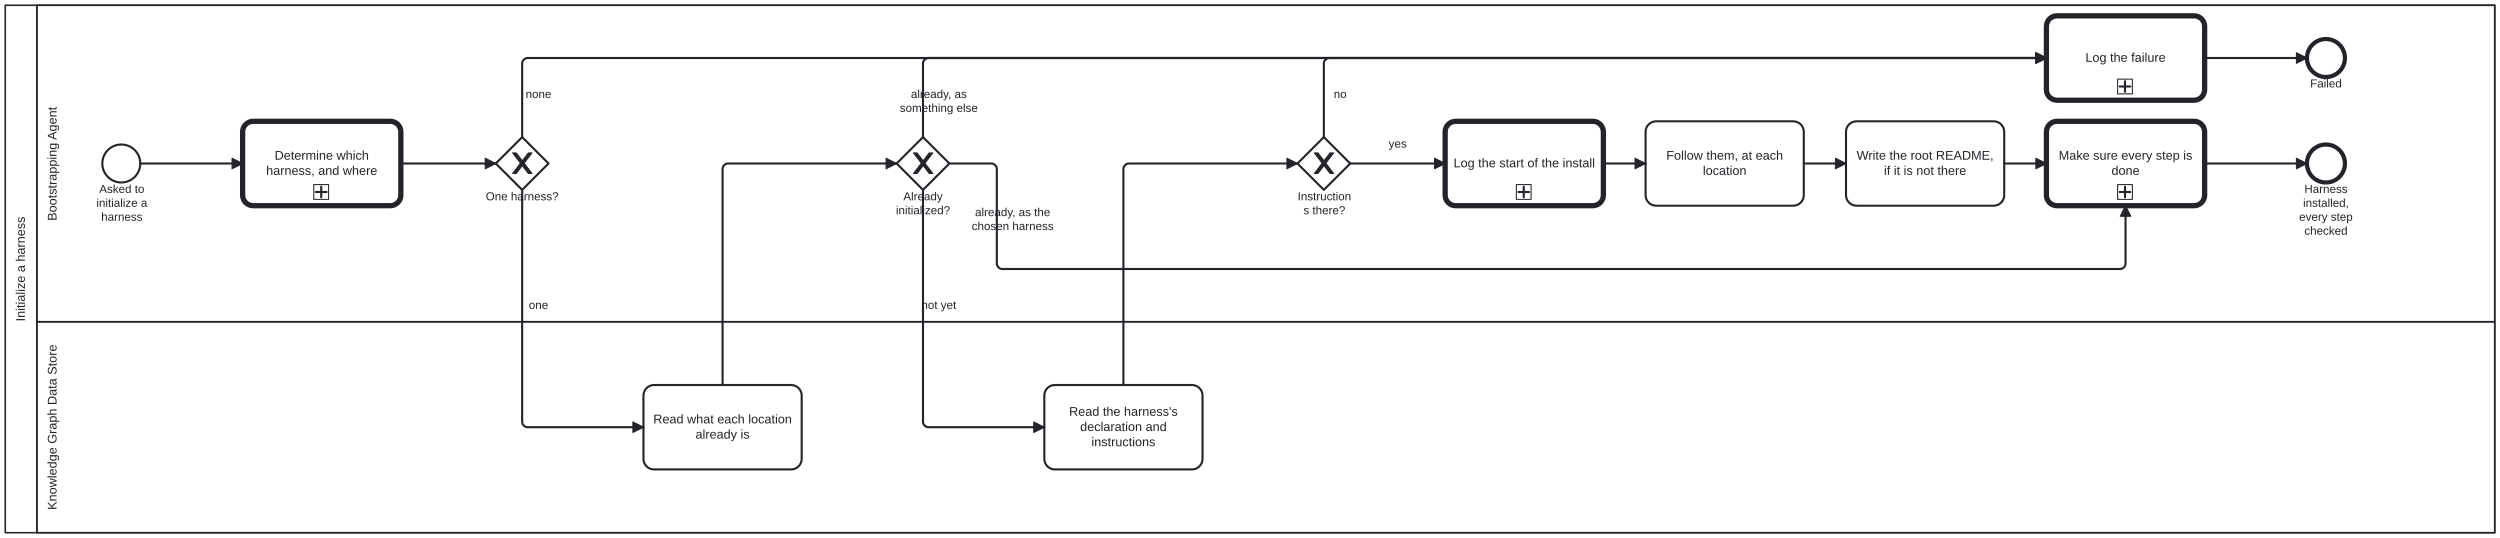
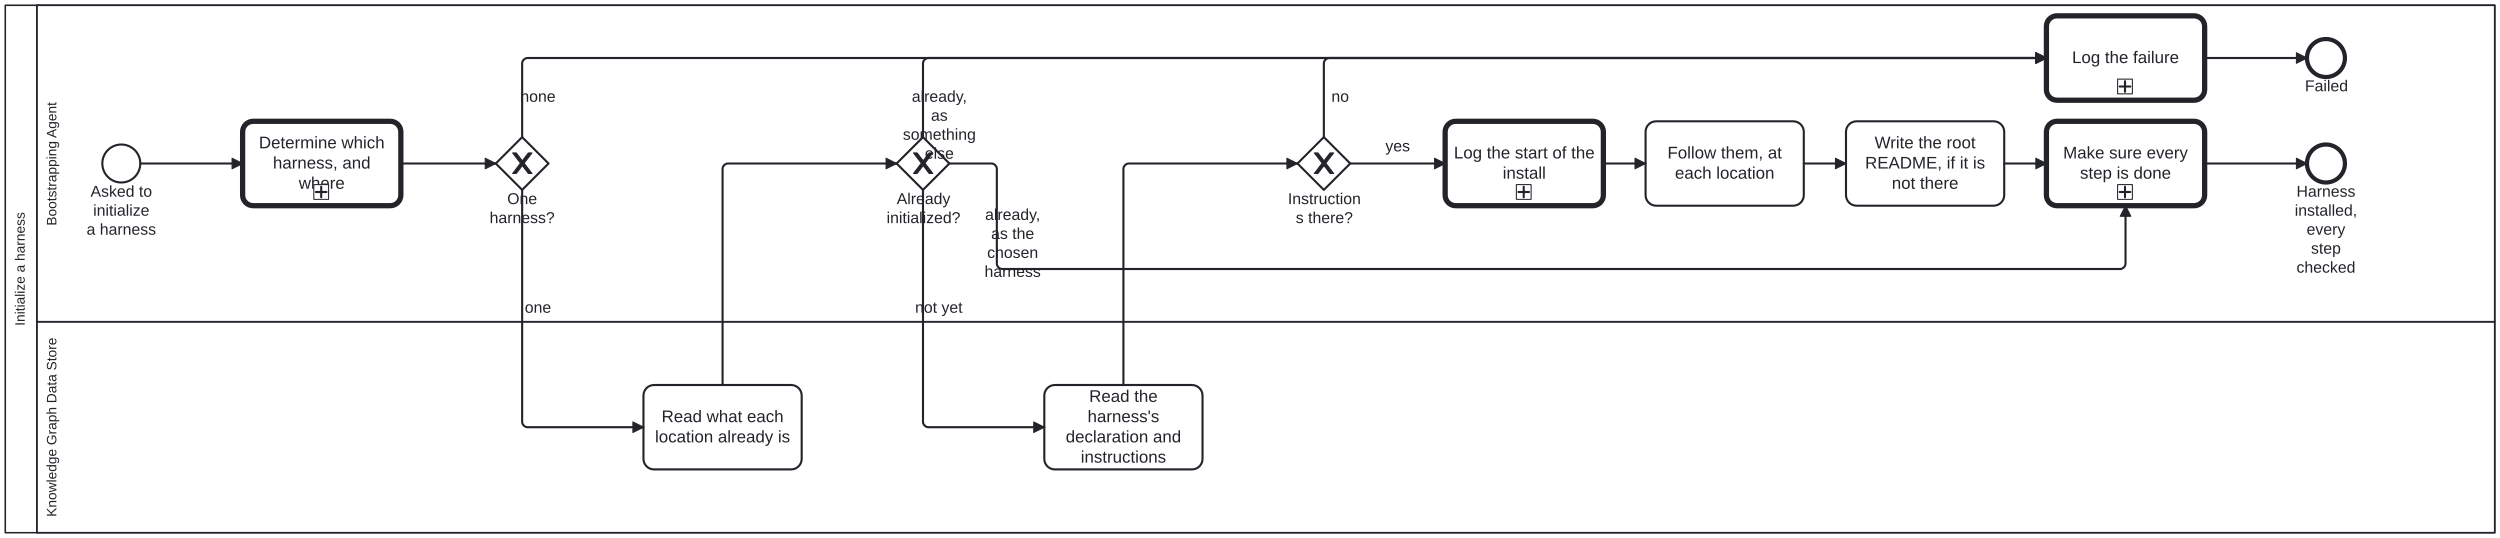
<svg xmlns="http://www.w3.org/2000/svg" width="100%" style="max-width:100%;height:auto" viewBox="135 75 2370 510" version="1.1">
  <rect x="135" y="75" width="2370" height="510" fill="#ffffff" />
  <g class="djs-group">
    <g class="djs-element djs-shape" data-element-id="Participant_Process_InitializeHarness" style="display: block;" transform="matrix(1 0 0 1 140 80)">
      <g class="djs-visual">
        <rect x="0" y="0" width="2360" height="500" rx="0" ry="0" style="stroke-linecap: round; stroke-linejoin: round; stroke: rgb(34, 36, 42); stroke-width: 1.5px; fill: white; fill-opacity: 0.95;" />
        <path style="fill: none; stroke-linecap: round; stroke-linejoin: round; stroke: rgb(34, 36, 42); stroke-width: 1.5px;" d="M30,0L30,500" />
-         <text lineHeight="1.2" class="djs-label" style="font-family: Arial, sans-serif; font-size: 12px; font-weight: normal; fill: rgb(34, 36, 42);" transform="matrix(-1.83697e-16 -1 1 -1.83697e-16 0 500)">
-           <tspan x="200.307" y="18.6">Initialize a harness</tspan>
+         <text lineHeight="1.05" class="djs-label" transform="matrix(-1.83697e-16 -1 1 -1.83697e-16 0 500)" style="font-family: Arial, sans-serif; font-size: 13px; font-weight: normal; fill: rgb(34, 36, 42);">
+           <tspan x="196.166" y="18.413">Initialize a harness</tspan>
        </text>
      </g>
      <rect class="djs-hit djs-hit-all" x="0" y="0" width="2360" height="500" style="fill: none; stroke-opacity: 0; stroke: white; stroke-width: 15px;" />
    </g>
    <g class="djs-children">
      <g class="djs-group">
        <g class="djs-element djs-shape" data-element-id="Lane_DataStore" style="display: block;" transform="matrix(1 0 0 1 170 380)">
          <g class="djs-visual">
            <rect x="0" y="0" width="2330" height="200" rx="0" ry="0" style="stroke-linecap: round; stroke-linejoin: round; stroke: rgb(34, 36, 42); stroke-width: 1.5px; fill: white; fill-opacity: 0.25;" />
-             <text lineHeight="1.2" class="djs-label" style="font-family: Arial, sans-serif; font-size: 12px; font-weight: normal; fill: rgb(34, 36, 42);" transform="matrix(-1.83697e-16 -1 1 -1.83697e-16 0 200)">
-               <tspan x="21.619" y="18.6">Knowledge Graph Data Store</tspan>
+             <text lineHeight="1.05" class="djs-label" transform="matrix(-1.83697e-16 -1 1 -1.83697e-16 0 200)" style="font-family: Arial, sans-serif; font-size: 13px; font-weight: normal; fill: rgb(34, 36, 42);">
+               <tspan x="15.087" y="18.413">Knowledge Graph Data Store</tspan>
            </text>
          </g>
          <rect class="djs-hit djs-hit-all" x="0" y="0" width="2330" height="200" style="fill: none; stroke-opacity: 0; stroke: white; stroke-width: 15px;" />
        </g>
      </g>
      <g class="djs-group">
        <g class="djs-element djs-shape" data-element-id="Lane_BootstrappingAgent" style="display: block;" transform="matrix(1 0 0 1 170 80)">
          <g class="djs-visual">
            <rect x="0" y="0" width="2330" height="300" rx="0" ry="0" style="stroke-linecap: round; stroke-linejoin: round; stroke: rgb(34, 36, 42); stroke-width: 1.5px; fill: white; fill-opacity: 0.25;" />
-             <text lineHeight="1.2" class="djs-label" style="font-family: Arial, sans-serif; font-size: 12px; font-weight: normal; fill: rgb(34, 36, 42);" transform="matrix(-1.83697e-16 -1 1 -1.83697e-16 0 300)">
-               <tspan x="95.628" y="18.6">Bootstrapping Agent</tspan>
+             <text lineHeight="1.05" class="djs-label" transform="matrix(-1.83697e-16 -1 1 -1.83697e-16 0 300)" style="font-family: Arial, sans-serif; font-size: 13px; font-weight: normal; fill: rgb(34, 36, 42);">
+               <tspan x="91.097" y="18.413">Bootstrapping Agent</tspan>
            </text>
          </g>
          <rect class="djs-hit djs-hit-all" x="0" y="0" width="2330" height="300" style="fill: none; stroke-opacity: 0; stroke: white; stroke-width: 15px;" />
        </g>
      </g>
      <g class="djs-group">
        <g class="djs-element djs-shape" data-element-id="Start_InitializeHarness" style="display: block;" transform="matrix(1 0 0 1 232 212)">
          <g class="djs-visual">
            <circle cx="18" cy="18" r="18" style="stroke-linecap: round; stroke-linejoin: round; stroke: rgb(34, 36, 42); stroke-width: 2px; fill: white; fill-opacity: 0.95;" />
          </g>
          <rect class="djs-hit djs-hit-all" x="0" y="0" width="36" height="36" style="fill: none; stroke-opacity: 0; stroke: white; stroke-width: 15px;" />
        </g>
      </g>
      <g class="djs-group">
-         <g class="djs-element djs-shape" data-element-id="Start_InitializeHarness_label" style="display: block;" transform="matrix(1 0 0 1 208 248)">
-           <g class="djs-visual">
-             <text lineHeight="1.2" class="djs-label" style="font-family: Arial, sans-serif; font-size: 11px; font-weight: normal; fill: rgb(34, 36, 42);">
-               <tspan x="21.099" y="9.9">Asked to </tspan>
-               <tspan x="18.349" y="23.1">initialize a </tspan>
-               <tspan x="22.933" y="36.3">harness</tspan>
-             </text>
-           </g>
-           <rect class="djs-hit djs-hit-all" x="0" y="0" width="85" height="27" style="fill: none; stroke-opacity: 0; stroke: white; stroke-width: 15px;" />
+         <g class="djs-element djs-shape" data-element-id="Start_InitializeHarness_label" style="display: block;" transform="matrix(1 0 0 1 217 248)">
+           <g class="djs-visual">
+             <text lineHeight="1.2" class="djs-label" style="font-family: Arial, sans-serif; font-size: 15px; font-weight: normal; fill: rgb(34, 36, 42);">
+               <tspan x="3.817" y="13.5">Asked to </tspan>
+               <tspan x="6.322" y="31.5">initialize</tspan>
+               <tspan x="0.063" y="49.5">a harness</tspan>
+             </text>
+           </g>
+           <rect class="djs-hit djs-hit-all" x="0" y="0" width="66" height="54" style="fill: none; stroke-opacity: 0; stroke: white; stroke-width: 15px;" />
        </g>
      </g>
      <g class="djs-group">
        <a class="fa-subprocess-link" href="discussion.svg" target="_top">
          <g class="djs-element djs-shape" data-element-id="A_DetermineHarness" style="display: block;" transform="matrix(1 0 0 1 365 190)">
            <g class="djs-visual">
              <rect x="0" y="0" width="150" height="80" rx="10" ry="10" style="stroke-linecap: round; stroke-linejoin: round; stroke: rgb(34, 36, 42); stroke-width: 5px; fill: white; fill-opacity: 0.95;" />
-               <text lineHeight="1.2" class="djs-label" style="font-family: Arial, sans-serif; font-size: 12px; font-weight: normal; fill: rgb(34, 36, 42);">
-                 <tspan x="30.316" y="36.4">Determine which </tspan>
-                 <tspan x="22.301" y="50.8">harness, and where</tspan>
+               <text lineHeight="1.2" class="djs-label" style="font-family: Arial, sans-serif; font-size: 16px; font-weight: normal; fill: rgb(34, 36, 42);">
+                 <tspan x="15.422" y="25.6">Determine which </tspan>
+                 <tspan x="28.746" y="44.8">harness, and </tspan>
+                 <tspan x="53.211" y="64">where</tspan>
              </text>
              <rect x="0" y="0" width="14" height="14" rx="0" ry="0" style="stroke-linecap: round; stroke-linejoin: round; stroke: rgb(34, 36, 42); stroke-width: 1px; fill: white;" transform="matrix(1 0 0 1 67.5 60)" />
              <path data-marker="sub-process" d="m67.5,60 m 7,2 l 0,10 m -5,-5 l 10,0" style="fill: white; stroke-linecap: round; stroke-linejoin: round; stroke: rgb(34, 36, 42); stroke-width: 2px;" />
            </g>
            <rect class="djs-hit djs-hit-all" x="0" y="0" width="150" height="80" style="fill: none; stroke-opacity: 0; stroke: white; stroke-width: 15px;" />
          </g>
        </a>
      </g>
      <g class="djs-group">
        <g class="djs-element djs-shape" data-element-id="GW_HarnessChosen" style="display: block;" transform="matrix(1 0 0 1 605 205)">
          <g class="djs-visual">
            <polygon points="25,0 50,25 25,50 0,25" style="stroke-linecap: round; stroke-linejoin: round; stroke: rgb(34, 36, 42); stroke-width: 2px; fill: white; fill-opacity: 0.95;" />
            <path d="m 16,15 7.429,9.714 -7.429,9.714 3.429,0 5.714,-7.464 5.714,7.464 3.429,0 -7.429,-9.714 7.429,-9.714 -3.429,0 -5.714,7.464 -5.714,-7.464 -3.429,0 z" style="fill: rgb(34, 36, 42); stroke-linecap: round; stroke-linejoin: round; stroke: rgb(34, 36, 42); stroke-width: 1px;" />
          </g>
          <rect class="djs-hit djs-hit-all" x="0" y="0" width="50" height="50" style="fill: none; stroke-opacity: 0; stroke: white; stroke-width: 15px;" />
        </g>
      </g>
      <g class="djs-group">
-         <g class="djs-element djs-shape" data-element-id="GW_HarnessChosen_label" style="display: block;" transform="matrix(1 0 0 1 595 255)">
-           <g class="djs-visual">
-             <text lineHeight="1.2" class="djs-label" style="font-family: Arial, sans-serif; font-size: 11px; font-weight: normal; fill: rgb(34, 36, 42);">
-               <tspan x="0.45" y="9.9">One harness?</tspan>
-             </text>
-           </g>
-           <rect class="djs-hit djs-hit-all" x="0" y="0" width="70" height="14" style="fill: none; stroke-opacity: 0; stroke: white; stroke-width: 15px;" />
+         <g class="djs-element djs-shape" data-element-id="GW_HarnessChosen_label" style="display: block;" transform="matrix(1 0 0 1 599 255)">
+           <g class="djs-visual">
+             <text lineHeight="1.2" class="djs-label" style="font-family: Arial, sans-serif; font-size: 15px; font-weight: normal; fill: rgb(34, 36, 42);">
+               <tspan x="16.824" y="13.5">One </tspan>
+               <tspan x="0.147" y="31.5">harness?</tspan>
+             </text>
+           </g>
+           <rect class="djs-hit djs-hit-all" x="0" y="0" width="62" height="36" style="fill: none; stroke-opacity: 0; stroke: white; stroke-width: 15px;" />
        </g>
      </g>
      <g class="djs-group">
        <g class="djs-element djs-shape" data-element-id="A_ReadLocation" style="display: block;" transform="matrix(1 0 0 1 745 440)">
          <g class="djs-visual">
            <rect x="0" y="0" width="150" height="80" rx="10" ry="10" style="stroke-linecap: round; stroke-linejoin: round; stroke: rgb(34, 36, 42); stroke-width: 2px; fill: white; fill-opacity: 0.95;" />
-             <text lineHeight="1.2" class="djs-label" style="font-family: Arial, sans-serif; font-size: 12px; font-weight: normal; fill: rgb(34, 36, 42);">
-               <tspan x="9.29" y="36.4">Read what each location </tspan>
-               <tspan x="49.321" y="50.8">already is</tspan>
+             <text lineHeight="1.2" class="djs-label" style="font-family: Arial, sans-serif; font-size: 16px; font-weight: normal; fill: rgb(34, 36, 42);">
+               <tspan x="17.184" y="35.2">Read what each </tspan>
+               <tspan x="10.965" y="54.4">location already is</tspan>
            </text>
          </g>
          <rect class="djs-hit djs-hit-all" x="0" y="0" width="150" height="80" style="fill: none; stroke-opacity: 0; stroke: white; stroke-width: 15px;" />
        </g>
      </g>
      <g class="djs-group">
        <g class="djs-element djs-shape" data-element-id="GW_AlreadyInitialized" style="display: block;" transform="matrix(1 0 0 1 985 205)">
          <g class="djs-visual">
            <polygon points="25,0 50,25 25,50 0,25" style="stroke-linecap: round; stroke-linejoin: round; stroke: rgb(34, 36, 42); stroke-width: 2px; fill: white; fill-opacity: 0.95;" />
            <path d="m 16,15 7.429,9.714 -7.429,9.714 3.429,0 5.714,-7.464 5.714,7.464 3.429,0 -7.429,-9.714 7.429,-9.714 -3.429,0 -5.714,7.464 -5.714,-7.464 -3.429,0 z" style="fill: rgb(34, 36, 42); stroke-linecap: round; stroke-linejoin: round; stroke: rgb(34, 36, 42); stroke-width: 1px;" />
          </g>
          <rect class="djs-hit djs-hit-all" x="0" y="0" width="50" height="50" style="fill: none; stroke-opacity: 0; stroke: white; stroke-width: 15px;" />
        </g>
      </g>
      <g class="djs-group">
-         <g class="djs-element djs-shape" data-element-id="GW_AlreadyInitialized_label" style="display: block;" transform="matrix(1 0 0 1 984 255)">
-           <g class="djs-visual">
-             <text lineHeight="1.2" class="djs-label" style="font-family: Arial, sans-serif; font-size: 11px; font-weight: normal; fill: rgb(34, 36, 42);">
-               <tspan x="7.352" y="9.9">Already </tspan>
-               <tspan x="0.318" y="23.1">initialized?</tspan>
-             </text>
-           </g>
-           <rect class="djs-hit djs-hit-all" x="0" y="0" width="52" height="27" style="fill: none; stroke-opacity: 0; stroke: white; stroke-width: 15px;" />
+         <g class="djs-element djs-shape" data-element-id="GW_AlreadyInitialized_label" style="display: block;" transform="matrix(1 0 0 1 975 255)">
+           <g class="djs-visual">
+             <text lineHeight="1.2" class="djs-label" style="font-family: Arial, sans-serif; font-size: 15px; font-weight: normal; fill: rgb(34, 36, 42);">
+               <tspan x="10.07" y="13.5">Already </tspan>
+               <tspan x="0.479" y="31.5">initialized?</tspan>
+             </text>
+           </g>
+           <rect class="djs-hit djs-hit-all" x="0" y="0" width="71" height="36" style="fill: none; stroke-opacity: 0; stroke: white; stroke-width: 15px;" />
        </g>
      </g>
      <g class="djs-group">
        <g class="djs-element djs-shape" data-element-id="A_ReadDeclaration" style="display: block;" transform="matrix(1 0 0 1 1125 440)">
          <g class="djs-visual">
            <rect x="0" y="0" width="150" height="80" rx="10" ry="10" style="stroke-linecap: round; stroke-linejoin: round; stroke: rgb(34, 36, 42); stroke-width: 2px; fill: white; fill-opacity: 0.95;" />
-             <text lineHeight="1.2" class="djs-label" style="font-family: Arial, sans-serif; font-size: 12px; font-weight: normal; fill: rgb(34, 36, 42);">
-               <tspan x="23.49" y="29.2">Read the harness's </tspan>
-               <tspan x="33.97" y="43.6">declaration and </tspan>
-               <tspan x="44.654" y="58">instructions</tspan>
+             <text lineHeight="1.2" class="djs-label" style="font-family: Arial, sans-serif; font-size: 16px; font-weight: normal; fill: rgb(34, 36, 42);">
+               <tspan x="42.531" y="16">Read the </tspan>
+               <tspan x="41.012" y="35.2">harness's </tspan>
+               <tspan x="20.293" y="54.4">declaration and </tspan>
+               <tspan x="34.539" y="73.6">instructions</tspan>
            </text>
          </g>
          <rect class="djs-hit djs-hit-all" x="0" y="0" width="150" height="80" style="fill: none; stroke-opacity: 0; stroke: white; stroke-width: 15px;" />
        </g>
      </g>
      <g class="djs-group">
        <g class="djs-element djs-shape" data-element-id="GW_InstructionsFound" style="display: block;" transform="matrix(1 0 0 1 1365 205)">
          <g class="djs-visual">
            <polygon points="25,0 50,25 25,50 0,25" style="stroke-linecap: round; stroke-linejoin: round; stroke: rgb(34, 36, 42); stroke-width: 2px; fill: white; fill-opacity: 0.95;" />
            <path d="m 16,15 7.429,9.714 -7.429,9.714 3.429,0 5.714,-7.464 5.714,7.464 3.429,0 -7.429,-9.714 7.429,-9.714 -3.429,0 -5.714,7.464 -5.714,-7.464 -3.429,0 z" style="fill: rgb(34, 36, 42); stroke-linecap: round; stroke-linejoin: round; stroke: rgb(34, 36, 42); stroke-width: 1px;" />
          </g>
          <rect class="djs-hit djs-hit-all" x="0" y="0" width="50" height="50" style="fill: none; stroke-opacity: 0; stroke: white; stroke-width: 15px;" />
        </g>
      </g>
      <g class="djs-group">
-         <g class="djs-element djs-shape" data-element-id="GW_InstructionsFound_label" style="display: block;" transform="matrix(1 0 0 1 1362 255)">
-           <g class="djs-visual">
-             <text lineHeight="1.2" class="djs-label" style="font-family: Arial, sans-serif; font-size: 11px; font-weight: normal; fill: rgb(34, 36, 42);">
-               <tspan x="3.127" y="9.9">Instruction</tspan>
-               <tspan x="8.627" y="23.1">s there?</tspan>
-             </text>
-           </g>
-           <rect class="djs-hit djs-hit-all" x="0" y="0" width="57" height="27" style="fill: none; stroke-opacity: 0; stroke: white; stroke-width: 15px;" />
+         <g class="djs-element djs-shape" data-element-id="GW_InstructionsFound_label" style="display: block;" transform="matrix(1 0 0 1 1352 255)">
+           <g class="djs-visual">
+             <text lineHeight="1.2" class="djs-label" style="font-family: Arial, sans-serif; font-size: 15px; font-weight: normal; fill: rgb(34, 36, 42);">
+               <tspan x="3.9" y="13.5">Instruction</tspan>
+               <tspan x="11.4" y="31.5">s there?</tspan>
+             </text>
+           </g>
+           <rect class="djs-hit djs-hit-all" x="0" y="0" width="77" height="36" style="fill: none; stroke-opacity: 0; stroke: white; stroke-width: 15px;" />
        </g>
      </g>
      <g class="djs-group">
        <a class="fa-subprocess-link" href="log-message.svg" target="_top">
          <g class="djs-element djs-shape" data-element-id="A_LogInstallStart" style="display: block;" transform="matrix(1 0 0 1 1505 190)">
            <g class="djs-visual">
              <rect x="0" y="0" width="150" height="80" rx="10" ry="10" style="stroke-linecap: round; stroke-linejoin: round; stroke: rgb(34, 36, 42); stroke-width: 5px; fill: white; fill-opacity: 0.95;" />
-               <text lineHeight="1.2" class="djs-label" style="font-family: Arial, sans-serif; font-size: 12px; font-weight: normal; fill: rgb(34, 36, 42);">
-                 <tspan x="7.96" y="43.6">Log the start of the install</tspan>
+               <text lineHeight="1.2" class="djs-label" style="font-family: Arial, sans-serif; font-size: 16px; font-weight: normal; fill: rgb(34, 36, 42);">
+                 <tspan x="8.289" y="35.2">Log the start of the </tspan>
+                 <tspan x="54.547" y="54.4">install</tspan>
              </text>
              <rect x="0" y="0" width="14" height="14" rx="0" ry="0" style="stroke-linecap: round; stroke-linejoin: round; stroke: rgb(34, 36, 42); stroke-width: 1px; fill: white;" transform="matrix(1 0 0 1 67.5 60)" />
              <path data-marker="sub-process" d="m67.5,60 m 7,2 l 0,10 m -5,-5 l 10,0" style="fill: white; stroke-linecap: round; stroke-linejoin: round; stroke: rgb(34, 36, 42); stroke-width: 2px;" />
            </g>
            <rect class="djs-hit djs-hit-all" x="0" y="0" width="150" height="80" style="fill: none; stroke-opacity: 0; stroke: white; stroke-width: 15px;" />
          </g>
        </a>
      </g>
      <g class="djs-group">
        <g class="djs-element djs-shape" data-element-id="A_Install" style="display: block;" transform="matrix(1 0 0 1 1695 190)">
          <g class="djs-visual">
            <rect x="0" y="0" width="150" height="80" rx="10" ry="10" style="stroke-linecap: round; stroke-linejoin: round; stroke: rgb(34, 36, 42); stroke-width: 2px; fill: white; fill-opacity: 0.95;" />
-             <text lineHeight="1.2" class="djs-label" style="font-family: Arial, sans-serif; font-size: 12px; font-weight: normal; fill: rgb(34, 36, 42);">
-               <tspan x="19.641" y="36.4">Follow them, at each </tspan>
-               <tspan x="54.319" y="50.8">location</tspan>
+             <text lineHeight="1.2" class="djs-label" style="font-family: Arial, sans-serif; font-size: 16px; font-weight: normal; fill: rgb(34, 36, 42);">
+               <tspan x="20.758" y="35.2">Follow them, at </tspan>
+               <tspan x="27.855" y="54.4">each location</tspan>
            </text>
          </g>
          <rect class="djs-hit djs-hit-all" x="0" y="0" width="150" height="80" style="fill: none; stroke-opacity: 0; stroke: white; stroke-width: 15px;" />
        </g>
      </g>
      <g class="djs-group">
        <g class="djs-element djs-shape" data-element-id="A_WriteRootReadme" style="display: block;" transform="matrix(1 0 0 1 1885 190)">
          <g class="djs-visual">
            <rect x="0" y="0" width="150" height="80" rx="10" ry="10" style="stroke-linecap: round; stroke-linejoin: round; stroke: rgb(34, 36, 42); stroke-width: 2px; fill: white; fill-opacity: 0.95;" />
-             <text lineHeight="1.2" class="djs-label" style="font-family: Arial, sans-serif; font-size: 12px; font-weight: normal; fill: rgb(34, 36, 42);">
-               <tspan x="10.093" y="36.4">Write the root README, </tspan>
-               <tspan x="35.982" y="50.8">if it is not there</tspan>
+             <text lineHeight="1.2" class="djs-label" style="font-family: Arial, sans-serif; font-size: 16px; font-weight: normal; fill: rgb(34, 36, 42);">
+               <tspan x="27.129" y="25.6">Write the root </tspan>
+               <tspan x="18.105" y="44.8">README, if it is </tspan>
+               <tspan x="43.422" y="64">not there</tspan>
            </text>
          </g>
          <rect class="djs-hit djs-hit-all" x="0" y="0" width="150" height="80" style="fill: none; stroke-opacity: 0; stroke: white; stroke-width: 15px;" />
        </g>
      </g>
      <g class="djs-group">
        <a class="fa-subprocess-link" href="complete-initialization.svg" target="_top">
          <g class="djs-element djs-shape" data-element-id="A_CompleteInitialization" style="display: block;" transform="matrix(1 0 0 1 2075 190)">
            <g class="djs-visual">
              <rect x="0" y="0" width="150" height="80" rx="10" ry="10" style="stroke-linecap: round; stroke-linejoin: round; stroke: rgb(34, 36, 42); stroke-width: 5px; fill: white; fill-opacity: 0.95;" />
-               <text lineHeight="1.2" class="djs-label" style="font-family: Arial, sans-serif; font-size: 12px; font-weight: normal; fill: rgb(34, 36, 42);">
-                 <tspan x="11.643" y="36.4">Make sure every step is </tspan>
-                 <tspan x="61.652" y="50.8">done</tspan>
+               <text lineHeight="1.2" class="djs-label" style="font-family: Arial, sans-serif; font-size: 16px; font-weight: normal; fill: rgb(34, 36, 42);">
+                 <tspan x="15.867" y="35.2">Make sure every </tspan>
+                 <tspan x="31.859" y="54.4">step is done</tspan>
              </text>
              <rect x="0" y="0" width="14" height="14" rx="0" ry="0" style="stroke-linecap: round; stroke-linejoin: round; stroke: rgb(34, 36, 42); stroke-width: 1px; fill: white;" transform="matrix(1 0 0 1 67.5 60)" />
              <path data-marker="sub-process" d="m67.5,60 m 7,2 l 0,10 m -5,-5 l 10,0" style="fill: white; stroke-linecap: round; stroke-linejoin: round; stroke: rgb(34, 36, 42); stroke-width: 2px;" />
            </g>
            <rect class="djs-hit djs-hit-all" x="0" y="0" width="150" height="80" style="fill: none; stroke-opacity: 0; stroke: white; stroke-width: 15px;" />
          </g>
        </a>
      </g>
      <g class="djs-group">
        <a class="fa-subprocess-link" href="log-message.svg" target="_top">
          <g class="djs-element djs-shape" data-element-id="A_LogFailure" style="display: block;" transform="matrix(1 0 0 1 2075 90)">
            <g class="djs-visual">
              <rect x="0" y="0" width="150" height="80" rx="10" ry="10" style="stroke-linecap: round; stroke-linejoin: round; stroke: rgb(34, 36, 42); stroke-width: 5px; fill: white; fill-opacity: 0.95;" />
-               <text lineHeight="1.2" class="djs-label" style="font-family: Arial, sans-serif; font-size: 12px; font-weight: normal; fill: rgb(34, 36, 42);">
-                 <tspan x="36.973" y="43.6">Log the failure</tspan>
+               <text lineHeight="1.2" class="djs-label" style="font-family: Arial, sans-serif; font-size: 16px; font-weight: normal; fill: rgb(34, 36, 42);">
+                 <tspan x="24.297" y="44.8">Log the failure</tspan>
              </text>
              <rect x="0" y="0" width="14" height="14" rx="0" ry="0" style="stroke-linecap: round; stroke-linejoin: round; stroke: rgb(34, 36, 42); stroke-width: 1px; fill: white;" transform="matrix(1 0 0 1 67.5 60)" />
              <path data-marker="sub-process" d="m67.5,60 m 7,2 l 0,10 m -5,-5 l 10,0" style="fill: white; stroke-linecap: round; stroke-linejoin: round; stroke: rgb(34, 36, 42); stroke-width: 2px;" />
            </g>
            <rect class="djs-hit djs-hit-all" x="0" y="0" width="150" height="80" style="fill: none; stroke-opacity: 0; stroke: white; stroke-width: 15px;" />
          </g>
        </a>
      </g>
      <g class="djs-group">
        <g class="djs-element djs-shape" data-element-id="End_Installed" style="display: block;" transform="matrix(1 0 0 1 2322 212)">
          <g class="djs-visual">
            <circle cx="18" cy="18" r="18" style="stroke-linecap: round; stroke-linejoin: round; stroke: rgb(34, 36, 42); stroke-width: 4px; fill: white; fill-opacity: 0.95;" />
          </g>
          <rect class="djs-hit djs-hit-all" x="0" y="0" width="36" height="36" style="fill: none; stroke-opacity: 0; stroke: white; stroke-width: 15px;" />
        </g>
      </g>
      <g class="djs-group">
-         <g class="djs-element djs-shape" data-element-id="End_Installed_label" style="display: block;" transform="matrix(1 0 0 1 2303 248)">
-           <g class="djs-visual">
-             <text lineHeight="1.2" class="djs-label" style="font-family: Arial, sans-serif; font-size: 11px; font-weight: normal; fill: rgb(34, 36, 42);">
-               <tspan x="16.52" y="9.9">Harness </tspan>
-               <tspan x="15.293" y="23.1">installed, </tspan>
-               <tspan x="11.627" y="36.3">every step </tspan>
-               <tspan x="16.515" y="49.5">checked</tspan>
-             </text>
-           </g>
-           <rect class="djs-hit djs-hit-all" x="0" y="0" width="74" height="40" style="fill: none; stroke-opacity: 0; stroke: white; stroke-width: 15px;" />
+         <g class="djs-element djs-shape" data-element-id="End_Installed_label" style="display: block;" transform="matrix(1 0 0 1 2305 248)">
+           <g class="djs-visual">
+             <text lineHeight="1.2" class="djs-label" style="font-family: Arial, sans-serif; font-size: 15px; font-weight: normal; fill: rgb(34, 36, 42);">
+               <tspan x="7.073" y="13.5">Harness </tspan>
+               <tspan x="5.399" y="31.5">installed,</tspan>
+               <tspan x="16.66" y="49.5">every </tspan>
+               <tspan x="20.824" y="67.5">step </tspan>
+               <tspan x="7.065" y="85.5">checked</tspan>
+             </text>
+           </g>
+           <rect class="djs-hit djs-hit-all" x="0" y="0" width="70" height="72" style="fill: none; stroke-opacity: 0; stroke: white; stroke-width: 15px;" />
        </g>
      </g>
      <g class="djs-group">
        <g class="djs-element djs-shape" data-element-id="End_Failed" style="display: block;" transform="matrix(1 0 0 1 2322 112)">
          <g class="djs-visual">
            <circle cx="18" cy="18" r="18" style="stroke-linecap: round; stroke-linejoin: round; stroke: rgb(34, 36, 42); stroke-width: 4px; fill: white; fill-opacity: 0.95;" />
          </g>
          <rect class="djs-hit djs-hit-all" x="0" y="0" width="36" height="36" style="fill: none; stroke-opacity: 0; stroke: white; stroke-width: 15px;" />
        </g>
      </g>
      <g class="djs-group">
-         <g class="djs-element djs-shape" data-element-id="End_Failed_label" style="display: block;" transform="matrix(1 0 0 1 2325 148)">
-           <g class="djs-visual">
-             <text lineHeight="1.2" class="djs-label" style="font-family: Arial, sans-serif; font-size: 11px; font-weight: normal; fill: rgb(34, 36, 42);">
-               <tspan x="0.02" y="9.9">Failed</tspan>
-             </text>
-           </g>
-           <rect class="djs-hit djs-hit-all" x="0" y="0" width="30" height="14" style="fill: none; stroke-opacity: 0; stroke: white; stroke-width: 15px;" />
+         <g class="djs-element djs-shape" data-element-id="End_Failed_label" style="display: block;" transform="matrix(1 0 0 1 2320 148)">
+           <g class="djs-visual">
+             <text lineHeight="1.2" class="djs-label" style="font-family: Arial, sans-serif; font-size: 15px; font-weight: normal; fill: rgb(34, 36, 42);">
+               <tspan x="0.073" y="13.5">Failed</tspan>
+             </text>
+           </g>
+           <rect class="djs-hit djs-hit-all" x="0" y="0" width="41" height="18" style="fill: none; stroke-opacity: 0; stroke: white; stroke-width: 15px;" />
        </g>
      </g>
      <g class="djs-group">
        <g class="djs-element djs-connection" data-element-id="SF_IH_1" style="display: block;">
          <g class="djs-visual">
            <defs>
              <marker id="bpmn-marker-1" viewBox="0 0 20 20" refX="11" refY="10" markerWidth="10" markerHeight="10" orient="auto">
                <path d="M 1 5 L 11 10 L 1 15 Z" style="stroke-linecap: round; stroke-linejoin: round; stroke: rgb(34, 36, 42); stroke-width: 1px; fill: rgb(34, 36, 42);" />
              </marker>
            </defs>
            <path data-corner-radius="5" style="fill: none; stroke-linecap: round; stroke-linejoin: round; stroke: rgb(34, 36, 42); stroke-width: 2px; marker-end: url('#bpmn-marker-1');" d="M268,230L365,230" />
          </g>
          <path d="M268,230L365,230" class="djs-hit djs-hit-stroke" style="fill: none; stroke-opacity: 0; stroke: white; stroke-width: 15px;" />
        </g>
      </g>
      <g class="djs-group">
        <g class="djs-element djs-connection" data-element-id="SF_IH_4" style="display: block;">
          <g class="djs-visual">
            <defs>
              <marker id="bpmn-marker-2" viewBox="0 0 20 20" refX="11" refY="10" markerWidth="10" markerHeight="10" orient="auto">
                <path d="M 1 5 L 11 10 L 1 15 Z" style="stroke-linecap: round; stroke-linejoin: round; stroke: rgb(34, 36, 42); stroke-width: 1px; fill: rgb(34, 36, 42);" />
              </marker>
            </defs>
            <path data-corner-radius="5" style="fill: none; stroke-linecap: round; stroke-linejoin: round; stroke: rgb(34, 36, 42); stroke-width: 2px; marker-end: url('#bpmn-marker-2');" d="M515,230L605,230" />
          </g>
          <path d="M515,230L605,230" class="djs-hit djs-hit-stroke" style="fill: none; stroke-opacity: 0; stroke: white; stroke-width: 15px;" />
        </g>
      </g>
      <g class="djs-group">
        <g class="djs-element djs-connection" data-element-id="SF_IH_5" style="display: block;">
          <g class="djs-visual">
            <defs>
              <marker id="bpmn-marker-3" viewBox="0 0 20 20" refX="11" refY="10" markerWidth="10" markerHeight="10" orient="auto">
                <path d="M 1 5 L 11 10 L 1 15 Z" style="stroke-linecap: round; stroke-linejoin: round; stroke: rgb(34, 36, 42); stroke-width: 1px; fill: rgb(34, 36, 42);" />
              </marker>
            </defs>
            <path data-corner-radius="5" style="fill: none; stroke-linecap: round; stroke-linejoin: round; stroke: rgb(34, 36, 42); stroke-width: 2px; marker-end: url('#bpmn-marker-3');" d="M630,205L630,135C630,132.5,632.5,130,635,130L2075,130" />
          </g>
          <path d="M630,205L630,130L2075,130" class="djs-hit djs-hit-stroke" style="fill: none; stroke-opacity: 0; stroke: white; stroke-width: 15px;" />
        </g>
      </g>
      <g class="djs-group">
-         <g class="djs-element djs-shape" data-element-id="SF_IH_5_label" style="display: block;" transform="matrix(1 0 0 1 633 158)">
-           <g class="djs-visual">
-             <text lineHeight="1.2" class="djs-label" style="font-family: Arial, sans-serif; font-size: 11px; font-weight: normal; fill: rgb(34, 36, 42);">
-               <tspan x="0.265" y="9.9">none</tspan>
-             </text>
-           </g>
-           <rect class="djs-hit djs-hit-all" x="0" y="0" width="25" height="14" style="fill: none; stroke-opacity: 0; stroke: white; stroke-width: 15px;" />
+         <g class="djs-element djs-shape" data-element-id="SF_IH_5_label" style="display: block;" transform="matrix(1 0 0 1 628 158)">
+           <g class="djs-visual">
+             <text lineHeight="1.2" class="djs-label" style="font-family: Arial, sans-serif; font-size: 15px; font-weight: normal; fill: rgb(34, 36, 42);">
+               <tspan x="0.315" y="13.5">none</tspan>
+             </text>
+           </g>
+           <rect class="djs-hit djs-hit-all" x="0" y="0" width="34" height="18" style="fill: none; stroke-opacity: 0; stroke: white; stroke-width: 15px;" />
        </g>
      </g>
      <g class="djs-group">
        <g class="djs-element djs-connection" data-element-id="SF_IH_6" style="display: block;">
          <g class="djs-visual">
            <defs>
              <marker id="bpmn-marker-4" viewBox="0 0 20 20" refX="11" refY="10" markerWidth="10" markerHeight="10" orient="auto">
                <path d="M 1 5 L 11 10 L 1 15 Z" style="stroke-linecap: round; stroke-linejoin: round; stroke: rgb(34, 36, 42); stroke-width: 1px; fill: rgb(34, 36, 42);" />
              </marker>
            </defs>
            <path data-corner-radius="5" style="fill: none; stroke-linecap: round; stroke-linejoin: round; stroke: rgb(34, 36, 42); stroke-width: 2px; marker-end: url('#bpmn-marker-4');" d="M630,255L630,475C630,477.5,632.5,480,635,480L745,480" />
          </g>
          <path d="M630,255L630,480L745,480" class="djs-hit djs-hit-stroke" style="fill: none; stroke-opacity: 0; stroke: white; stroke-width: 15px;" />
        </g>
      </g>
      <g class="djs-group">
-         <g class="djs-element djs-shape" data-element-id="SF_IH_6_label" style="display: block;" transform="matrix(1 0 0 1 636 358)">
-           <g class="djs-visual">
-             <text lineHeight="1.2" class="djs-label" style="font-family: Arial, sans-serif; font-size: 11px; font-weight: normal; fill: rgb(34, 36, 42);">
-               <tspan x="0.323" y="9.9">one</tspan>
-             </text>
-           </g>
-           <rect class="djs-hit djs-hit-all" x="0" y="0" width="19" height="14" style="fill: none; stroke-opacity: 0; stroke: white; stroke-width: 15px;" />
+         <g class="djs-element djs-shape" data-element-id="SF_IH_6_label" style="display: block;" transform="matrix(1 0 0 1 632 358)">
+           <g class="djs-visual">
+             <text lineHeight="1.2" class="djs-label" style="font-family: Arial, sans-serif; font-size: 15px; font-weight: normal; fill: rgb(34, 36, 42);">
+               <tspan x="0.487" y="13.5">one</tspan>
+             </text>
+           </g>
+           <rect class="djs-hit djs-hit-all" x="0" y="0" width="26" height="18" style="fill: none; stroke-opacity: 0; stroke: white; stroke-width: 15px;" />
        </g>
      </g>
      <g class="djs-group">
        <g class="djs-element djs-connection" data-element-id="SF_IH_13" style="display: block;">
          <g class="djs-visual">
            <defs>
              <marker id="bpmn-marker-5" viewBox="0 0 20 20" refX="11" refY="10" markerWidth="10" markerHeight="10" orient="auto">
                <path d="M 1 5 L 11 10 L 1 15 Z" style="stroke-linecap: round; stroke-linejoin: round; stroke: rgb(34, 36, 42); stroke-width: 1px; fill: rgb(34, 36, 42);" />
              </marker>
            </defs>
            <path data-corner-radius="5" style="fill: none; stroke-linecap: round; stroke-linejoin: round; stroke: rgb(34, 36, 42); stroke-width: 2px; marker-end: url('#bpmn-marker-5');" d="M820,440L820,235C820,232.5,822.5,230,825,230L985,230" />
          </g>
          <path d="M820,440L820,230L985,230" class="djs-hit djs-hit-stroke" style="fill: none; stroke-opacity: 0; stroke: white; stroke-width: 15px;" />
        </g>
      </g>
      <g class="djs-group">
        <g class="djs-element djs-connection" data-element-id="SF_IH_14" style="display: block;">
          <g class="djs-visual">
            <defs>
              <marker id="bpmn-marker-6" viewBox="0 0 20 20" refX="11" refY="10" markerWidth="10" markerHeight="10" orient="auto">
                <path d="M 1 5 L 11 10 L 1 15 Z" style="stroke-linecap: round; stroke-linejoin: round; stroke: rgb(34, 36, 42); stroke-width: 1px; fill: rgb(34, 36, 42);" />
              </marker>
            </defs>
            <path data-corner-radius="5" style="fill: none; stroke-linecap: round; stroke-linejoin: round; stroke: rgb(34, 36, 42); stroke-width: 2px; marker-end: url('#bpmn-marker-6');" d="M1010,205L1010,135C1010,132.5,1012.5,130,1015,130L2075,130" />
          </g>
          <path d="M1010,205L1010,130L2075,130" class="djs-hit djs-hit-stroke" style="fill: none; stroke-opacity: 0; stroke: white; stroke-width: 15px;" />
        </g>
      </g>
      <g class="djs-group">
-         <g class="djs-element djs-shape" data-element-id="SF_IH_14_label" style="display: block;" transform="matrix(1 0 0 1 988 158)">
-           <g class="djs-visual">
-             <text lineHeight="1.2" class="djs-label" style="font-family: Arial, sans-serif; font-size: 11px; font-weight: normal; fill: rgb(34, 36, 42);">
-               <tspan x="10.504" y="9.9">already, as </tspan>
-               <tspan x="0.007" y="23.1">something else</tspan>
-             </text>
-           </g>
-           <rect class="djs-hit djs-hit-all" x="0" y="0" width="74" height="27" style="fill: none; stroke-opacity: 0; stroke: white; stroke-width: 15px;" />
+         <g class="djs-element djs-shape" data-element-id="SF_IH_14_label" style="display: block;" transform="matrix(1 0 0 1 989 158)">
+           <g class="djs-visual">
+             <text lineHeight="1.2" class="djs-label" style="font-family: Arial, sans-serif; font-size: 15px; font-weight: normal; fill: rgb(34, 36, 42);">
+               <tspan x="10.375" y="13.5">already, </tspan>
+               <tspan x="28.579" y="31.5">as </tspan>
+               <tspan x="1.897" y="49.5">something </tspan>
+               <tspan x="22.741" y="67.5">else</tspan>
+             </text>
+           </g>
+           <rect class="djs-hit djs-hit-all" x="0" y="0" width="73" height="54" style="fill: none; stroke-opacity: 0; stroke: white; stroke-width: 15px;" />
        </g>
      </g>
      <g class="djs-group">
        <g class="djs-element djs-connection" data-element-id="SF_IH_17" style="display: block;">
          <g class="djs-visual">
            <defs>
              <marker id="bpmn-marker-7" viewBox="0 0 20 20" refX="11" refY="10" markerWidth="10" markerHeight="10" orient="auto">
                <path d="M 1 5 L 11 10 L 1 15 Z" style="stroke-linecap: round; stroke-linejoin: round; stroke: rgb(34, 36, 42); stroke-width: 1px; fill: rgb(34, 36, 42);" />
              </marker>
            </defs>
            <path data-corner-radius="5" style="fill: none; stroke-linecap: round; stroke-linejoin: round; stroke: rgb(34, 36, 42); stroke-width: 2px; marker-end: url('#bpmn-marker-7');" d="M1035,230L1075,230C1077.5,230,1080,232.5,1080,235L1080,325C1080,327.5,1082.5,330,1085,330L2145,330C2147.5,330,2150,327.5,2150,325L2150,270" />
          </g>
          <path d="M1035,230L1080,230L1080,330L2150,330L2150,270" class="djs-hit djs-hit-stroke" style="fill: none; stroke-opacity: 0; stroke: white; stroke-width: 15px;" />
        </g>
      </g>
      <g class="djs-group">
-         <g class="djs-element djs-shape" data-element-id="SF_IH_17_label" style="display: block;" transform="matrix(1 0 0 1 1056 270)">
-           <g class="djs-visual">
-             <text lineHeight="1.2" class="djs-label" style="font-family: Arial, sans-serif; font-size: 11px; font-weight: normal; fill: rgb(34, 36, 42);">
-               <tspan x="3.331" y="9.9">already, as the</tspan>
-               <tspan x="0.17" y="23.1">chosen harness</tspan>
-             </text>
-           </g>
-           <rect class="djs-hit djs-hit-all" x="0" y="0" width="78" height="27" style="fill: none; stroke-opacity: 0; stroke: white; stroke-width: 15px;" />
+         <g class="djs-element djs-shape" data-element-id="SF_IH_17_label" style="display: block;" transform="matrix(1 0 0 1 1058 270)">
+           <g class="djs-visual">
+             <text lineHeight="1.2" class="djs-label" style="font-family: Arial, sans-serif; font-size: 15px; font-weight: normal; fill: rgb(34, 36, 42);">
+               <tspan x="10.875" y="13.5">already, </tspan>
+               <tspan x="16.569" y="31.5">as the </tspan>
+               <tspan x="12.815" y="49.5">chosen </tspan>
+               <tspan x="10.318" y="67.5">harness</tspan>
+             </text>
+           </g>
+           <rect class="djs-hit djs-hit-all" x="0" y="0" width="74" height="54" style="fill: none; stroke-opacity: 0; stroke: white; stroke-width: 15px;" />
        </g>
      </g>
      <g class="djs-group">
        <g class="djs-element djs-connection" data-element-id="SF_IH_15" style="display: block;">
          <g class="djs-visual">
            <defs>
              <marker id="bpmn-marker-8" viewBox="0 0 20 20" refX="11" refY="10" markerWidth="10" markerHeight="10" orient="auto">
                <path d="M 1 5 L 11 10 L 1 15 Z" style="stroke-linecap: round; stroke-linejoin: round; stroke: rgb(34, 36, 42); stroke-width: 1px; fill: rgb(34, 36, 42);" />
              </marker>
            </defs>
            <path data-corner-radius="5" style="fill: none; stroke-linecap: round; stroke-linejoin: round; stroke: rgb(34, 36, 42); stroke-width: 2px; marker-end: url('#bpmn-marker-8');" d="M1010,255L1010,475C1010,477.5,1012.5,480,1015,480L1125,480" />
          </g>
          <path d="M1010,255L1010,480L1125,480" class="djs-hit djs-hit-stroke" style="fill: none; stroke-opacity: 0; stroke: white; stroke-width: 15px;" />
        </g>
      </g>
      <g class="djs-group">
-         <g class="djs-element djs-shape" data-element-id="SF_IH_15_label" style="display: block;" transform="matrix(1 0 0 1 1008 358)">
-           <g class="djs-visual">
-             <text lineHeight="1.2" class="djs-label" style="font-family: Arial, sans-serif; font-size: 11px; font-weight: normal; fill: rgb(34, 36, 42);">
-               <tspan x="0.489" y="9.9">not yet</tspan>
-             </text>
-           </g>
-           <rect class="djs-hit djs-hit-all" x="0" y="0" width="34" height="14" style="fill: none; stroke-opacity: 0; stroke: white; stroke-width: 15px;" />
+         <g class="djs-element djs-shape" data-element-id="SF_IH_15_label" style="display: block;" transform="matrix(1 0 0 1 1002 358)">
+           <g class="djs-visual">
+             <text lineHeight="1.2" class="djs-label" style="font-family: Arial, sans-serif; font-size: 15px; font-weight: normal; fill: rgb(34, 36, 42);">
+               <tspan x="0.485" y="13.5">not yet</tspan>
+             </text>
+           </g>
+           <rect class="djs-hit djs-hit-all" x="0" y="0" width="46" height="18" style="fill: none; stroke-opacity: 0; stroke: white; stroke-width: 15px;" />
        </g>
      </g>
      <g class="djs-group">
        <g class="djs-element djs-connection" data-element-id="SF_IH_7" style="display: block;">
          <g class="djs-visual">
            <defs>
              <marker id="bpmn-marker-9" viewBox="0 0 20 20" refX="11" refY="10" markerWidth="10" markerHeight="10" orient="auto">
                <path d="M 1 5 L 11 10 L 1 15 Z" style="stroke-linecap: round; stroke-linejoin: round; stroke: rgb(34, 36, 42); stroke-width: 1px; fill: rgb(34, 36, 42);" />
              </marker>
            </defs>
            <path data-corner-radius="5" style="fill: none; stroke-linecap: round; stroke-linejoin: round; stroke: rgb(34, 36, 42); stroke-width: 2px; marker-end: url('#bpmn-marker-9');" d="M1200,440L1200,235C1200,232.5,1202.5,230,1205,230L1365,230" />
          </g>
          <path d="M1200,440L1200,230L1365,230" class="djs-hit djs-hit-stroke" style="fill: none; stroke-opacity: 0; stroke: white; stroke-width: 15px;" />
        </g>
      </g>
      <g class="djs-group">
        <g class="djs-element djs-connection" data-element-id="SF_IH_8" style="display: block;">
          <g class="djs-visual">
            <defs>
              <marker id="bpmn-marker-10" viewBox="0 0 20 20" refX="11" refY="10" markerWidth="10" markerHeight="10" orient="auto">
                <path d="M 1 5 L 11 10 L 1 15 Z" style="stroke-linecap: round; stroke-linejoin: round; stroke: rgb(34, 36, 42); stroke-width: 1px; fill: rgb(34, 36, 42);" />
              </marker>
            </defs>
            <path data-corner-radius="5" style="fill: none; stroke-linecap: round; stroke-linejoin: round; stroke: rgb(34, 36, 42); stroke-width: 2px; marker-end: url('#bpmn-marker-10');" d="M1390,205L1390,135C1390,132.5,1392.5,130,1395,130L2075,130" />
          </g>
          <path d="M1390,205L1390,130L2075,130" class="djs-hit djs-hit-stroke" style="fill: none; stroke-opacity: 0; stroke: white; stroke-width: 15px;" />
        </g>
      </g>
      <g class="djs-group">
-         <g class="djs-element djs-shape" data-element-id="SF_IH_8_label" style="display: block;" transform="matrix(1 0 0 1 1399 158)">
-           <g class="djs-visual">
-             <text lineHeight="1.2" class="djs-label" style="font-family: Arial, sans-serif; font-size: 11px; font-weight: normal; fill: rgb(34, 36, 42);">
-               <tspan x="0.382" y="9.9">no</tspan>
-             </text>
-           </g>
-           <rect class="djs-hit djs-hit-all" x="0" y="0" width="13" height="14" style="fill: none; stroke-opacity: 0; stroke: white; stroke-width: 15px;" />
+         <g class="djs-element djs-shape" data-element-id="SF_IH_8_label" style="display: block;" transform="matrix(1 0 0 1 1397 158)">
+           <g class="djs-visual">
+             <text lineHeight="1.2" class="djs-label" style="font-family: Arial, sans-serif; font-size: 15px; font-weight: normal; fill: rgb(34, 36, 42);">
+               <tspan x="0.158" y="13.5">no</tspan>
+             </text>
+           </g>
+           <rect class="djs-hit djs-hit-all" x="0" y="0" width="17" height="18" style="fill: none; stroke-opacity: 0; stroke: white; stroke-width: 15px;" />
        </g>
      </g>
      <g class="djs-group">
        <g class="djs-element djs-connection" data-element-id="SF_IH_9" style="display: block;">
          <g class="djs-visual">
            <defs>
              <marker id="bpmn-marker-11" viewBox="0 0 20 20" refX="11" refY="10" markerWidth="10" markerHeight="10" orient="auto">
                <path d="M 1 5 L 11 10 L 1 15 Z" style="stroke-linecap: round; stroke-linejoin: round; stroke: rgb(34, 36, 42); stroke-width: 1px; fill: rgb(34, 36, 42);" />
              </marker>
            </defs>
            <path data-corner-radius="5" style="fill: none; stroke-linecap: round; stroke-linejoin: round; stroke: rgb(34, 36, 42); stroke-width: 2px; marker-end: url('#bpmn-marker-11');" d="M1415,230L1505,230" />
          </g>
          <path d="M1415,230L1505,230" class="djs-hit djs-hit-stroke" style="fill: none; stroke-opacity: 0; stroke: white; stroke-width: 15px;" />
        </g>
      </g>
      <g class="djs-group">
-         <g class="djs-element djs-shape" data-element-id="SF_IH_9_label" style="display: block;" transform="matrix(1 0 0 1 1451 205)">
-           <g class="djs-visual">
-             <text lineHeight="1.2" class="djs-label" style="font-family: Arial, sans-serif; font-size: 11px; font-weight: normal; fill: rgb(34, 36, 42);">
-               <tspan x="0.441" y="9.9">yes</tspan>
-             </text>
-           </g>
-           <rect class="djs-hit djs-hit-all" x="0" y="0" width="18" height="14" style="fill: none; stroke-opacity: 0; stroke: white; stroke-width: 15px;" />
+         <g class="djs-element djs-shape" data-element-id="SF_IH_9_label" style="display: block;" transform="matrix(1 0 0 1 1448 205)">
+           <g class="djs-visual">
+             <text lineHeight="1.2" class="djs-label" style="font-family: Arial, sans-serif; font-size: 15px; font-weight: normal; fill: rgb(34, 36, 42);">
+               <tspan x="0.329" y="13.5">yes</tspan>
+             </text>
+           </g>
+           <rect class="djs-hit djs-hit-all" x="0" y="0" width="24" height="18" style="fill: none; stroke-opacity: 0; stroke: white; stroke-width: 15px;" />
        </g>
      </g>
      <g class="djs-group">
        <g class="djs-element djs-connection" data-element-id="SF_IH_10" style="display: block;">
          <g class="djs-visual">
            <defs>
              <marker id="bpmn-marker-12" viewBox="0 0 20 20" refX="11" refY="10" markerWidth="10" markerHeight="10" orient="auto">
                <path d="M 1 5 L 11 10 L 1 15 Z" style="stroke-linecap: round; stroke-linejoin: round; stroke: rgb(34, 36, 42); stroke-width: 1px; fill: rgb(34, 36, 42);" />
              </marker>
            </defs>
            <path data-corner-radius="5" style="fill: none; stroke-linecap: round; stroke-linejoin: round; stroke: rgb(34, 36, 42); stroke-width: 2px; marker-end: url('#bpmn-marker-12');" d="M1655,230L1695,230" />
          </g>
          <path d="M1655,230L1695,230" class="djs-hit djs-hit-stroke" style="fill: none; stroke-opacity: 0; stroke: white; stroke-width: 15px;" />
        </g>
      </g>
      <g class="djs-group">
        <g class="djs-element djs-connection" data-element-id="SF_IH_11" style="display: block;">
          <g class="djs-visual">
            <defs>
              <marker id="bpmn-marker-13" viewBox="0 0 20 20" refX="11" refY="10" markerWidth="10" markerHeight="10" orient="auto">
                <path d="M 1 5 L 11 10 L 1 15 Z" style="stroke-linecap: round; stroke-linejoin: round; stroke: rgb(34, 36, 42); stroke-width: 1px; fill: rgb(34, 36, 42);" />
              </marker>
            </defs>
            <path data-corner-radius="5" style="fill: none; stroke-linecap: round; stroke-linejoin: round; stroke: rgb(34, 36, 42); stroke-width: 2px; marker-end: url('#bpmn-marker-13');" d="M1845,230L1885,230" />
          </g>
          <path d="M1845,230L1885,230" class="djs-hit djs-hit-stroke" style="fill: none; stroke-opacity: 0; stroke: white; stroke-width: 15px;" />
        </g>
      </g>
      <g class="djs-group">
        <g class="djs-element djs-connection" data-element-id="SF_IH_16" style="display: block;">
          <g class="djs-visual">
            <defs>
              <marker id="bpmn-marker-14" viewBox="0 0 20 20" refX="11" refY="10" markerWidth="10" markerHeight="10" orient="auto">
                <path d="M 1 5 L 11 10 L 1 15 Z" style="stroke-linecap: round; stroke-linejoin: round; stroke: rgb(34, 36, 42); stroke-width: 1px; fill: rgb(34, 36, 42);" />
              </marker>
            </defs>
            <path data-corner-radius="5" style="fill: none; stroke-linecap: round; stroke-linejoin: round; stroke: rgb(34, 36, 42); stroke-width: 2px; marker-end: url('#bpmn-marker-14');" d="M2035,230L2075,230" />
          </g>
          <path d="M2035,230L2075,230" class="djs-hit djs-hit-stroke" style="fill: none; stroke-opacity: 0; stroke: white; stroke-width: 15px;" />
        </g>
      </g>
      <g class="djs-group">
        <g class="djs-element djs-connection" data-element-id="SF_IH_18" style="display: block;">
          <g class="djs-visual">
            <defs>
              <marker id="bpmn-marker-15" viewBox="0 0 20 20" refX="11" refY="10" markerWidth="10" markerHeight="10" orient="auto">
                <path d="M 1 5 L 11 10 L 1 15 Z" style="stroke-linecap: round; stroke-linejoin: round; stroke: rgb(34, 36, 42); stroke-width: 1px; fill: rgb(34, 36, 42);" />
              </marker>
            </defs>
            <path data-corner-radius="5" style="fill: none; stroke-linecap: round; stroke-linejoin: round; stroke: rgb(34, 36, 42); stroke-width: 2px; marker-end: url('#bpmn-marker-15');" d="M2225,230L2322,230" />
          </g>
          <path d="M2225,230L2322,230" class="djs-hit djs-hit-stroke" style="fill: none; stroke-opacity: 0; stroke: white; stroke-width: 15px;" />
        </g>
      </g>
      <g class="djs-group">
        <g class="djs-element djs-connection" data-element-id="SF_IH_12" style="display: block;">
          <g class="djs-visual">
            <defs>
              <marker id="bpmn-marker-16" viewBox="0 0 20 20" refX="11" refY="10" markerWidth="10" markerHeight="10" orient="auto">
                <path d="M 1 5 L 11 10 L 1 15 Z" style="stroke-linecap: round; stroke-linejoin: round; stroke: rgb(34, 36, 42); stroke-width: 1px; fill: rgb(34, 36, 42);" />
              </marker>
            </defs>
            <path data-corner-radius="5" style="fill: none; stroke-linecap: round; stroke-linejoin: round; stroke: rgb(34, 36, 42); stroke-width: 2px; marker-end: url('#bpmn-marker-16');" d="M2225,130L2322,130" />
          </g>
          <path d="M2225,130L2322,130" class="djs-hit djs-hit-stroke" style="fill: none; stroke-opacity: 0; stroke: white; stroke-width: 15px;" />
        </g>
      </g>
    </g>
  </g>
</svg>
